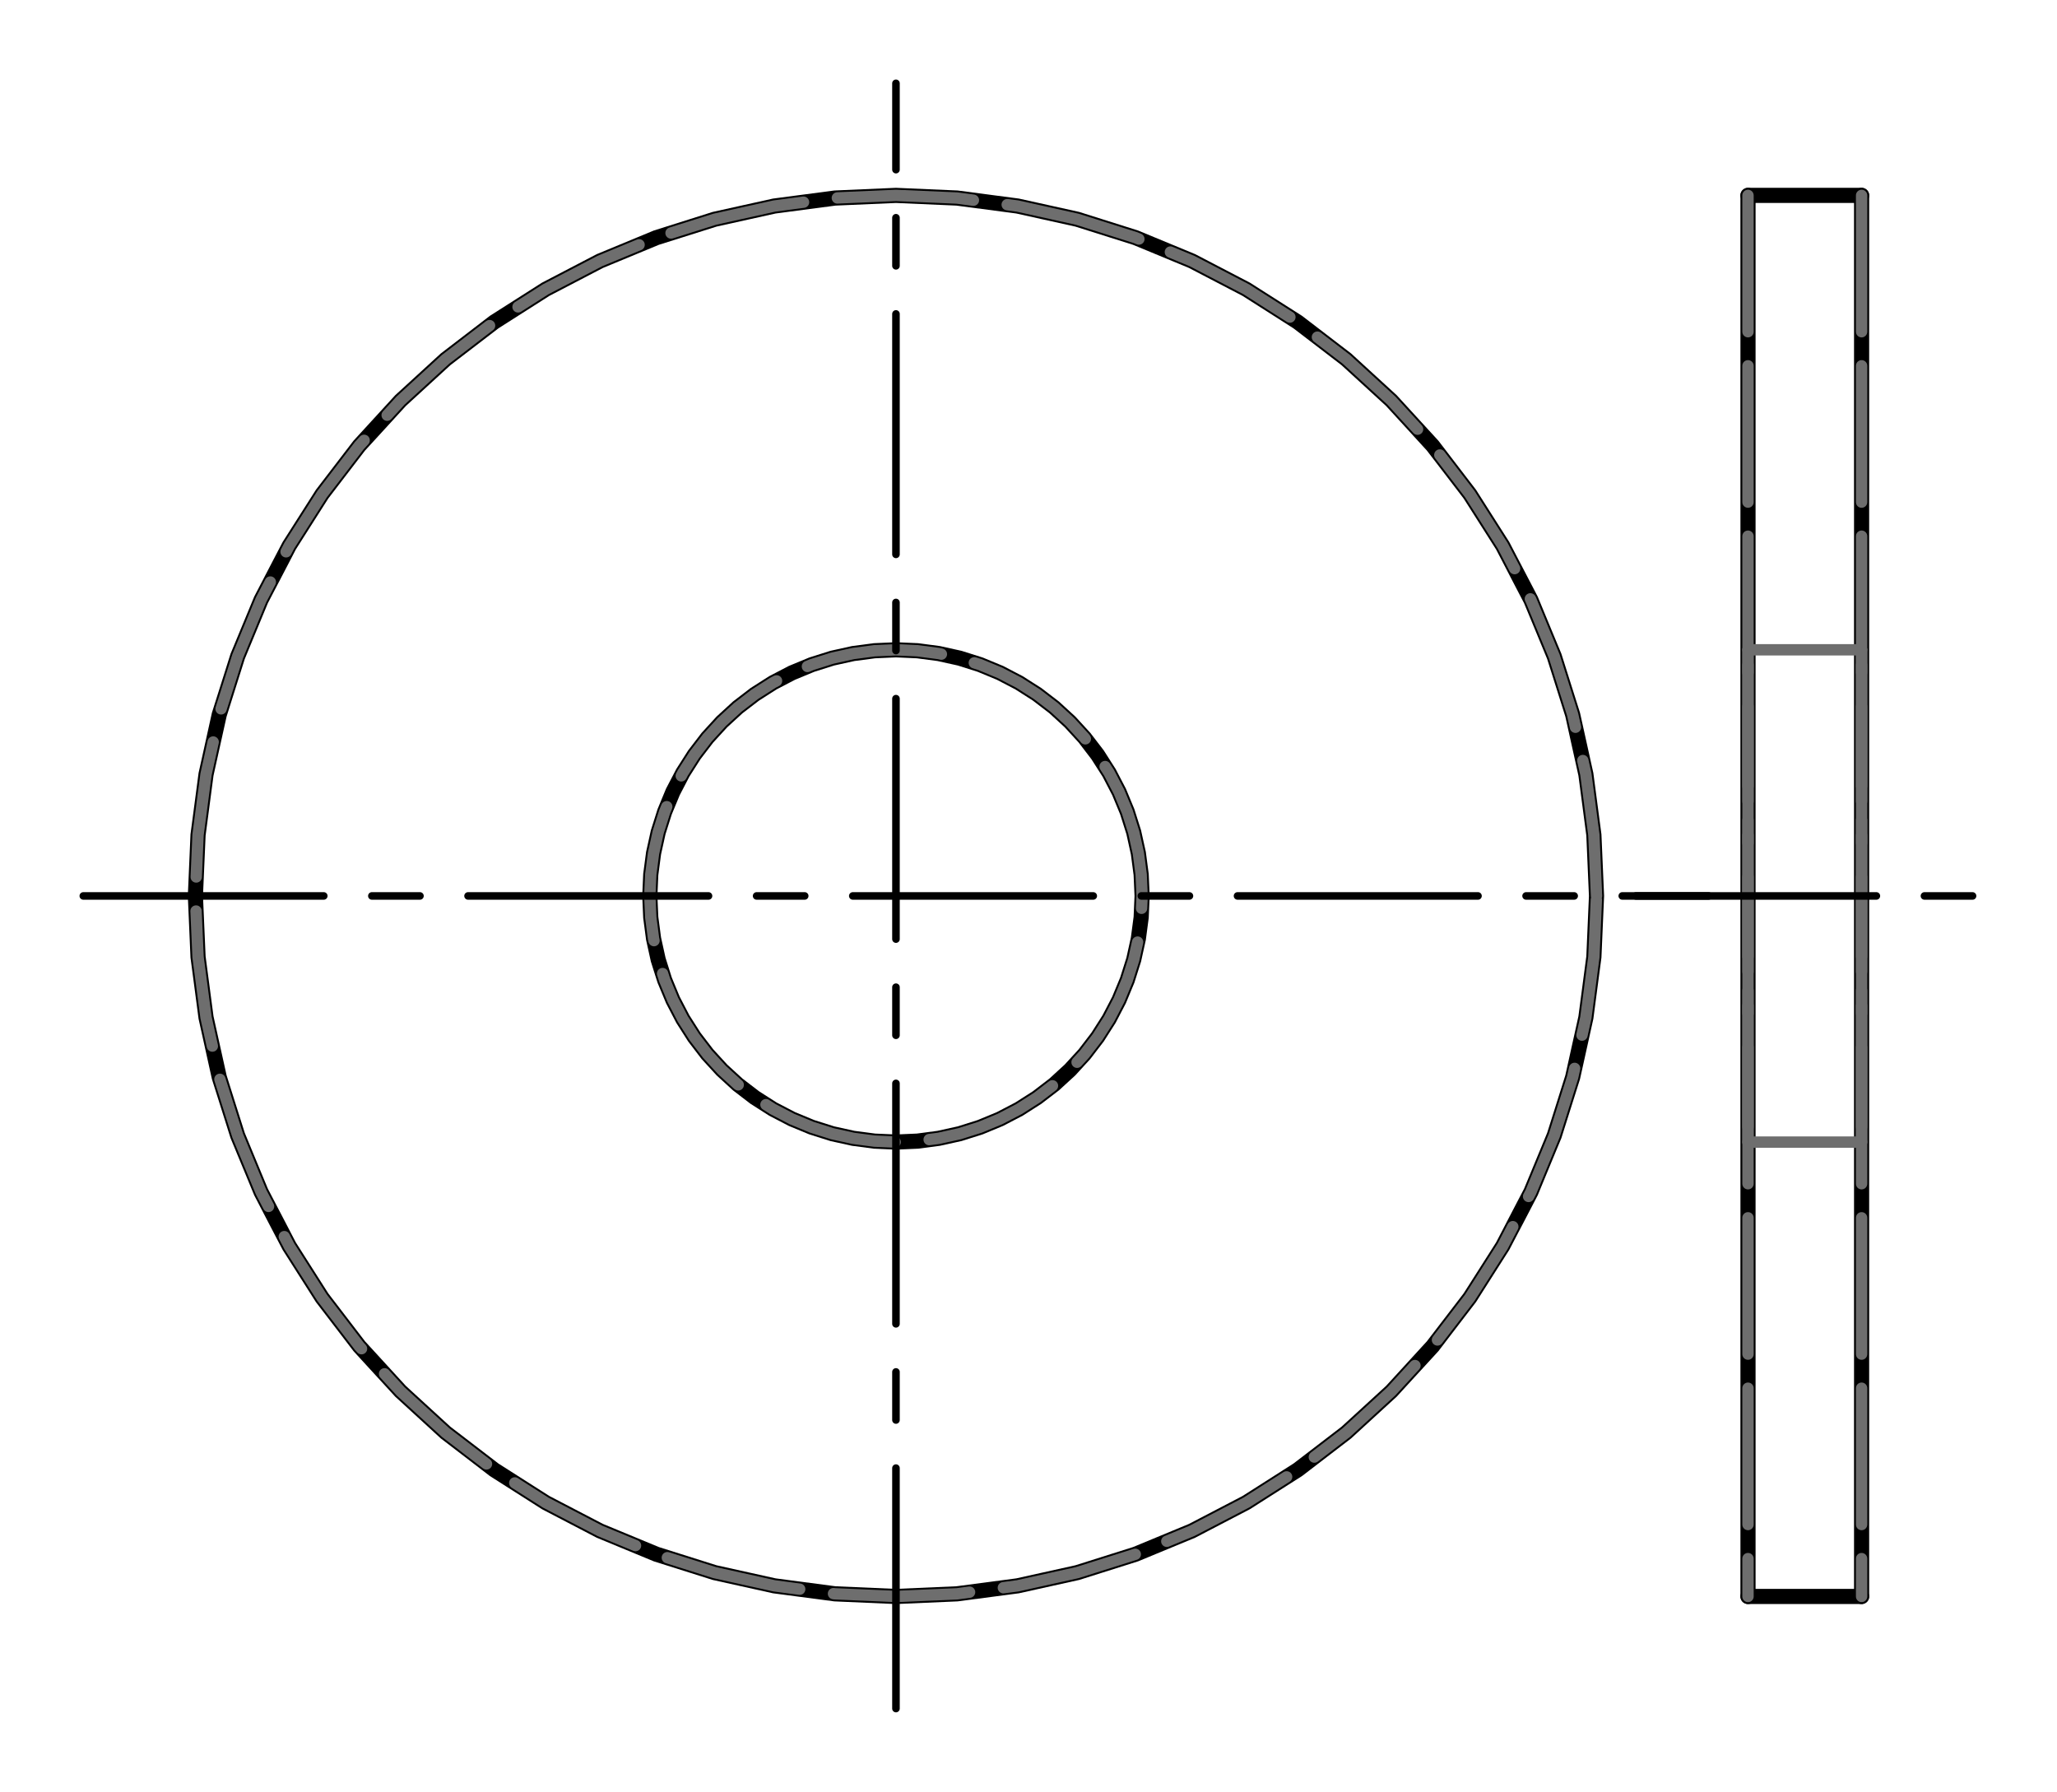
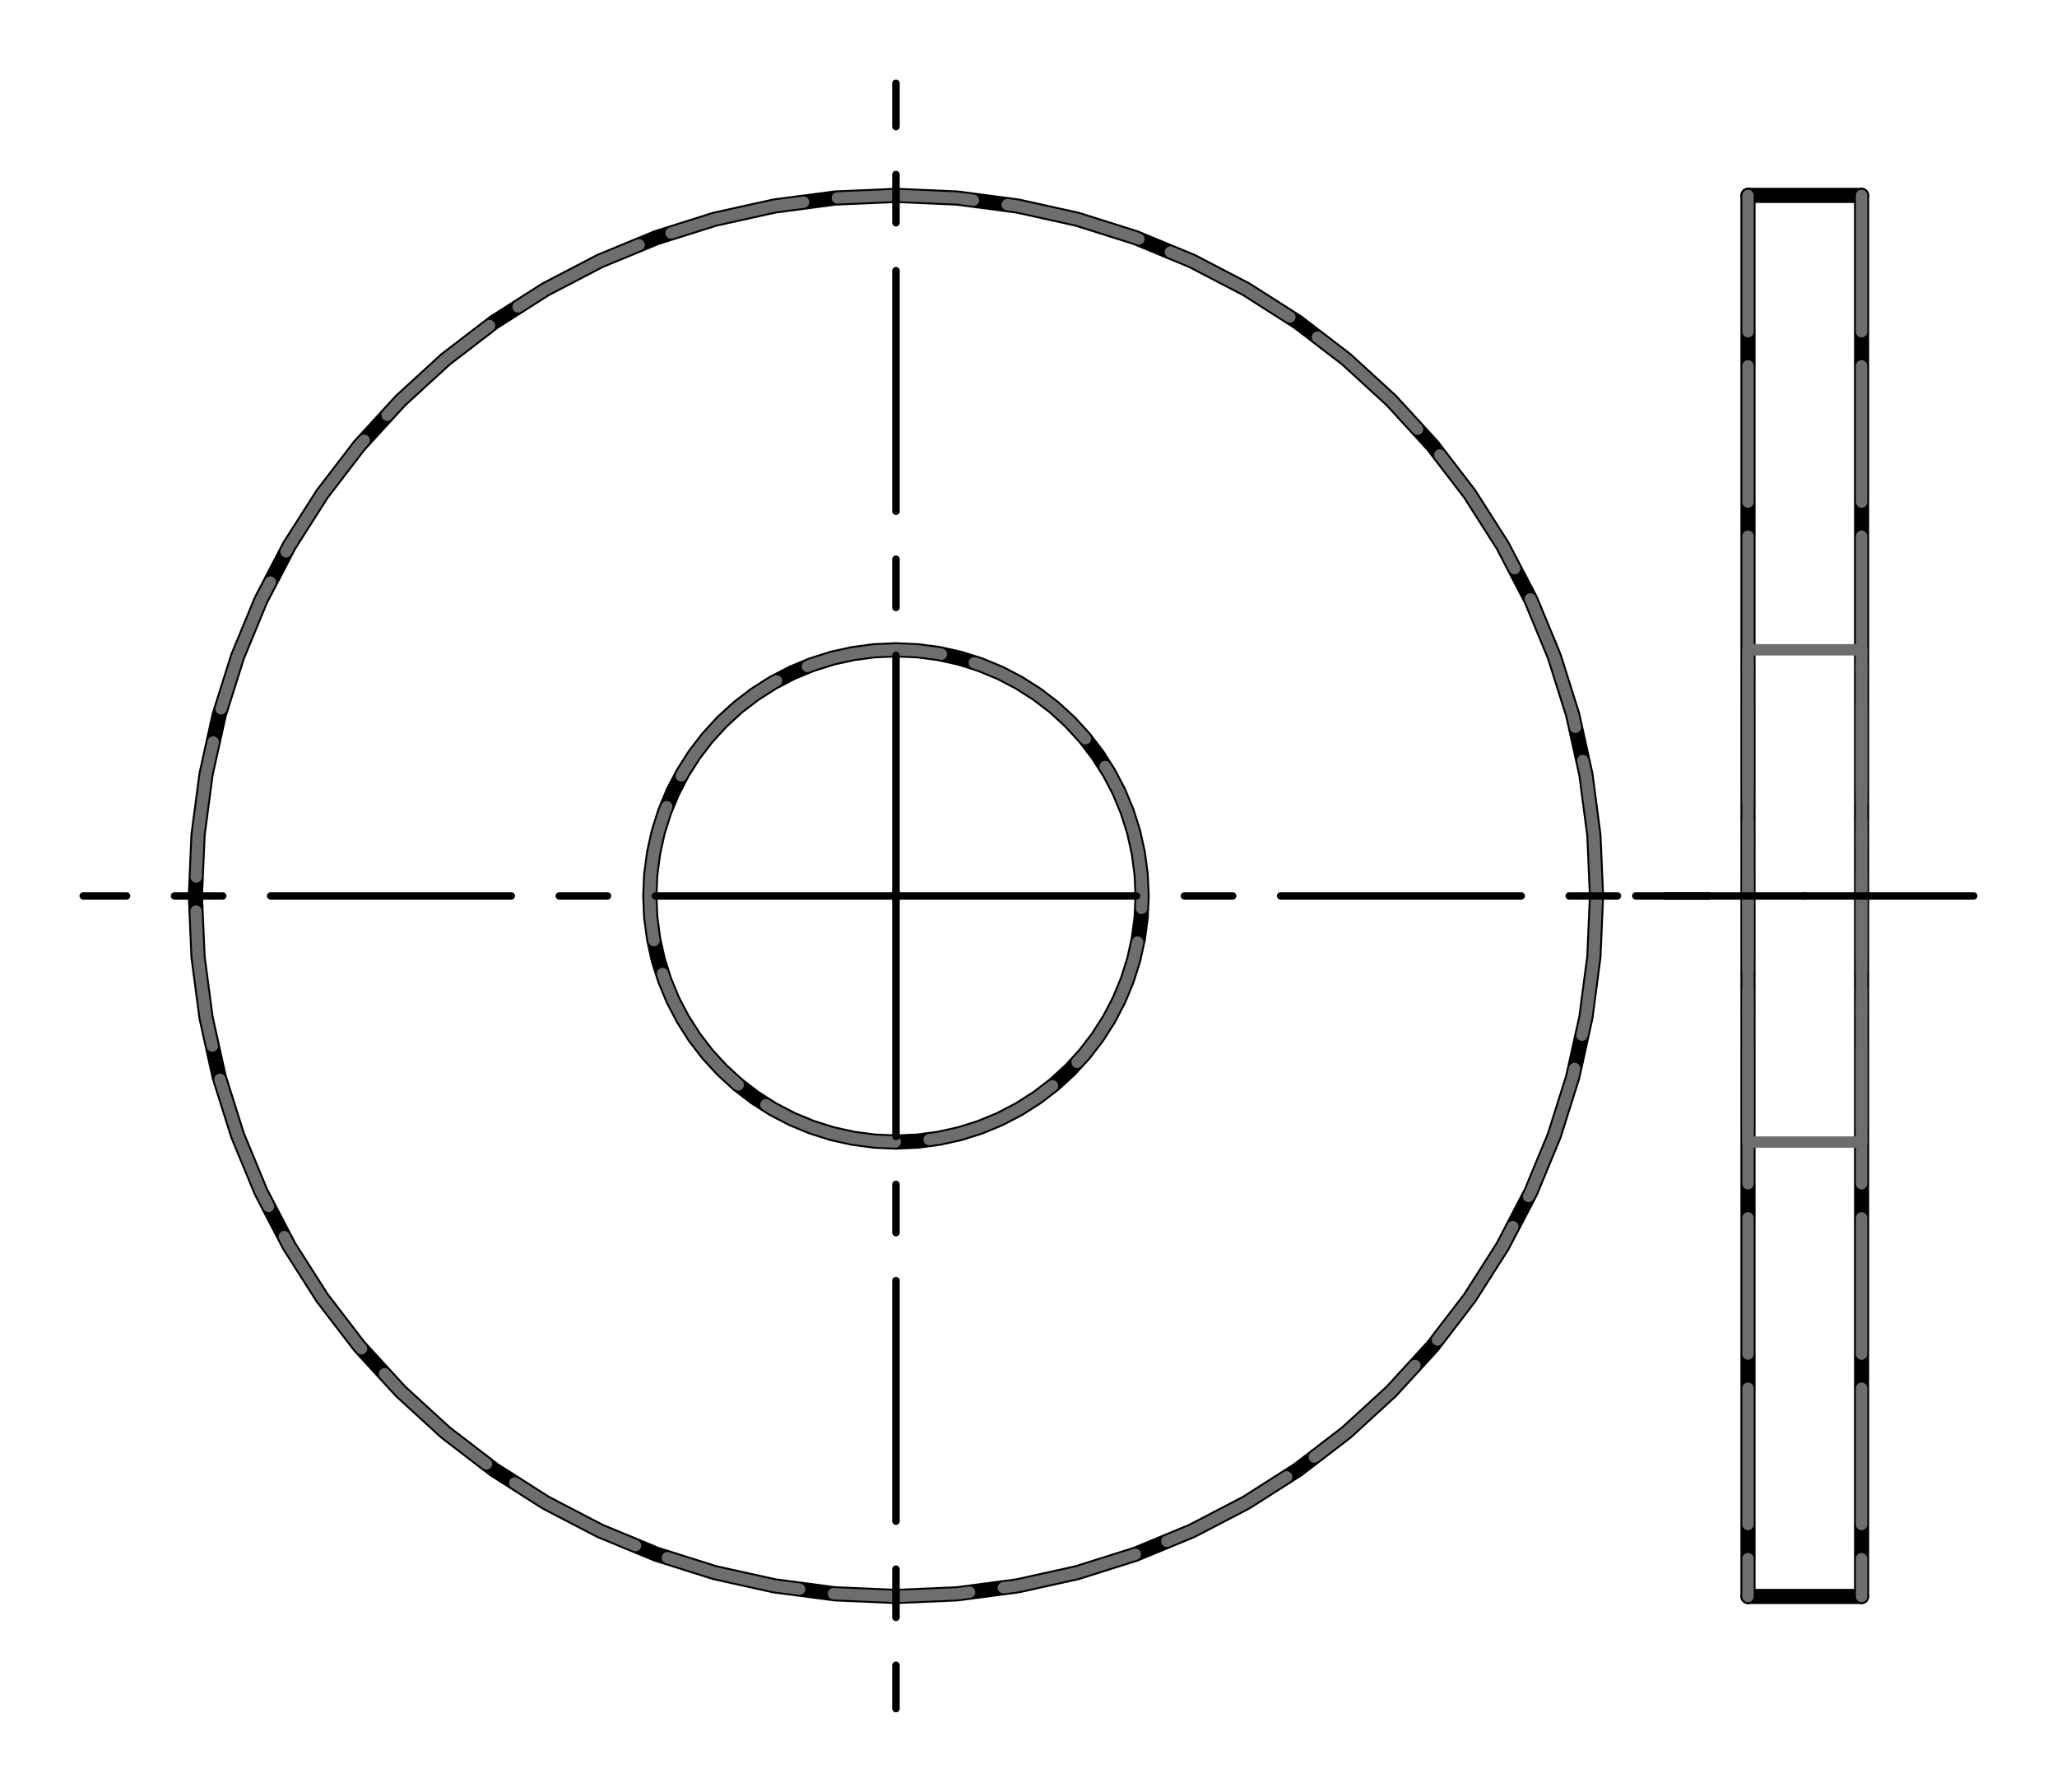
<svg xmlns="http://www.w3.org/2000/svg" width="54.32mm" height="47.32mm" viewBox="-23.66 -23.66 54.32 47.32" version="1.1">
  <g transform="scale(1,-1)" stroke-linecap="round">
    <g fill="none" stroke="rgb(0,0,0)" stroke-width="0.4" id="Visible">
      <path d="M 18.5,0.0 L 18.43,1.612 L 18.219,3.212 L 17.87,4.788 L 17.384,6.327 L 16.767,7.818 L 16.021,9.25 L 15.154,10.611 L 14.172,11.892 L 13.082,13.082 L 11.892,14.172 L 10.611,15.154 L 9.25,16.021 L 7.818,16.767 L 6.327,17.384 L 4.788,17.87 L 3.212,18.219 L 1.612,18.43 L 0.0,18.5 L -1.612,18.43 L -3.212,18.219 L -4.788,17.87 L -6.327,17.384 L -7.818,16.767 L -9.25,16.021 L -10.611,15.154 L -11.892,14.172 L -13.082,13.082 L -14.172,11.892 L -15.154,10.611 L -16.021,9.25 L -16.767,7.818 L -17.384,6.327 L -17.87,4.788 L -18.219,3.212 L -18.43,1.612 L -18.5,0.0 L -18.43,-1.612 L -18.219,-3.212 L -17.87,-4.788 L -17.384,-6.327 L -16.767,-7.818 L -16.021,-9.25 L -15.154,-10.611 L -14.172,-11.892 L -13.082,-13.082 L -11.892,-14.172 L -10.611,-15.154 L -9.25,-16.021 L -7.818,-16.767 L -6.327,-17.384 L -4.788,-17.87 L -3.212,-18.219 L -1.612,-18.43 L -0.0,-18.5 L 1.612,-18.43 L 3.212,-18.219 L 4.788,-17.87 L 6.327,-17.384 L 7.818,-16.767 L 9.25,-16.021 L 10.611,-15.154 L 11.892,-14.172 L 13.082,-13.082 L 14.172,-11.892 L 15.154,-10.611 L 16.021,-9.25 L 16.767,-7.818 L 17.384,-6.327 L 17.87,-4.788 L 18.219,-3.212 L 18.43,-1.612 L 18.5,-0.0" />
      <path d="M 6.5,0.0 L 6.475,0.567 L 6.401,1.129 L 6.279,1.682 L 6.108,2.223 L 5.891,2.747 L 5.629,3.25 L 5.324,3.728 L 4.979,4.178 L 4.596,4.596 L 4.178,4.979 L 3.728,5.324 L 3.25,5.629 L 2.747,5.891 L 2.223,6.108 L 1.682,6.279 L 1.129,6.401 L 0.567,6.475 L -0.0,6.5 L -0.567,6.475 L -1.129,6.401 L -1.682,6.279 L -2.223,6.108 L -2.747,5.891 L -3.25,5.629 L -3.728,5.324 L -4.178,4.979 L -4.596,4.596 L -4.979,4.178 L -5.324,3.728 L -5.629,3.25 L -5.891,2.747 L -6.108,2.223 L -6.279,1.682 L -6.401,1.129 L -6.475,0.567 L -6.5,-0.0 L -6.475,-0.567 L -6.401,-1.129 L -6.279,-1.682 L -6.108,-2.223 L -5.891,-2.747 L -5.629,-3.25 L -5.324,-3.728 L -4.979,-4.178 L -4.596,-4.596 L -4.178,-4.979 L -3.728,-5.324 L -3.25,-5.629 L -2.747,-5.891 L -2.223,-6.108 L -1.682,-6.279 L -1.129,-6.401 L -0.567,-6.475 L 0.0,-6.5 L 0.567,-6.475 L 1.129,-6.401 L 1.682,-6.279 L 2.223,-6.108 L 2.747,-5.891 L 3.25,-5.629 L 3.728,-5.324 L 4.178,-4.979 L 4.596,-4.596 L 4.979,-4.178 L 5.324,-3.728 L 5.629,-3.25 L 5.891,-2.747 L 6.108,-2.223 L 6.279,-1.682 L 6.401,-1.129 L 6.475,-0.567 L 6.5,0.0" />
      <path d="M 22.5,-18.5 L 22.5,-17.986 L 22.5,-17.472 L 22.5,-16.958 L 22.5,-16.444 L 22.5,-15.931 L 22.5,-15.417 L 22.5,-14.903 L 22.5,-14.389 L 22.5,-13.875 L 22.5,-13.361 L 22.5,-12.847 L 22.5,-12.333 L 22.5,-11.819 L 22.5,-11.306 L 22.5,-10.792 L 22.5,-10.278 L 22.5,-9.764 L 22.5,-9.25 L 22.5,-8.736 L 22.5,-8.222 L 22.5,-7.708 L 22.5,-7.194 L 22.5,-6.681 L 22.5,-6.167 L 22.5,-5.653 L 22.5,-5.139 L 22.5,-4.625 L 22.5,-4.111 L 22.5,-3.597 L 22.5,-3.083 L 22.5,-2.569 L 22.5,-2.056 L 22.5,-1.542 L 22.5,-1.028 L 22.5,-0.514 L 22.5,0.0 L 22.5,0.514 L 22.5,1.028 L 22.5,1.542 L 22.5,2.056 L 22.5,2.569 L 22.5,3.083 L 22.5,3.597 L 22.5,4.111 L 22.5,4.625 L 22.5,5.139 L 22.5,5.653 L 22.5,6.167 L 22.5,6.681 L 22.5,7.194 L 22.5,7.708 L 22.5,8.222 L 22.5,8.736 L 22.5,9.25 L 22.5,9.764 L 22.5,10.278 L 22.5,10.792 L 22.5,11.306 L 22.5,11.819 L 22.5,12.333 L 22.5,12.847 L 22.5,13.361 L 22.5,13.875 L 22.5,14.389 L 22.5,14.903 L 22.5,15.417 L 22.5,15.931 L 22.5,16.444 L 22.5,16.958 L 22.5,17.472 L 22.5,17.986 L 22.5,18.5" />
      <path d="M 25.5,18.5 L 25.458,18.5 L 25.417,18.5 L 25.375,18.5 L 25.333,18.5 L 25.292,18.5 L 25.25,18.5 L 25.208,18.5 L 25.167,18.5 L 25.125,18.5 L 25.083,18.5 L 25.042,18.5 L 25.0,18.5 L 24.958,18.5 L 24.917,18.5 L 24.875,18.5 L 24.833,18.5 L 24.792,18.5 L 24.75,18.5 L 24.708,18.5 L 24.667,18.5 L 24.625,18.5 L 24.583,18.5 L 24.542,18.5 L 24.5,18.5 L 24.458,18.5 L 24.417,18.5 L 24.375,18.5 L 24.333,18.5 L 24.292,18.5 L 24.25,18.5 L 24.208,18.5 L 24.167,18.5 L 24.125,18.5 L 24.083,18.5 L 24.042,18.5 L 24.0,18.5 L 23.958,18.5 L 23.917,18.5 L 23.875,18.5 L 23.833,18.5 L 23.792,18.5 L 23.75,18.5 L 23.708,18.5 L 23.667,18.5 L 23.625,18.5 L 23.583,18.5 L 23.542,18.5 L 23.5,18.5 L 23.458,18.5 L 23.417,18.5 L 23.375,18.5 L 23.333,18.5 L 23.292,18.5 L 23.25,18.5 L 23.208,18.5 L 23.167,18.5 L 23.125,18.5 L 23.083,18.5 L 23.042,18.5 L 23.0,18.5 L 22.958,18.5 L 22.917,18.5 L 22.875,18.5 L 22.833,18.5 L 22.792,18.5 L 22.75,18.5 L 22.708,18.5 L 22.667,18.5 L 22.625,18.5 L 22.583,18.5 L 22.542,18.5 L 22.5,18.5" />
      <path d="M 25.5,-18.5 L 25.5,-17.986 L 25.5,-17.472 L 25.5,-16.958 L 25.5,-16.444 L 25.5,-15.931 L 25.5,-15.417 L 25.5,-14.903 L 25.5,-14.389 L 25.5,-13.875 L 25.5,-13.361 L 25.5,-12.847 L 25.5,-12.333 L 25.5,-11.819 L 25.5,-11.306 L 25.5,-10.792 L 25.5,-10.278 L 25.5,-9.764 L 25.5,-9.25 L 25.5,-8.736 L 25.5,-8.222 L 25.5,-7.708 L 25.5,-7.194 L 25.5,-6.681 L 25.5,-6.167 L 25.5,-5.653 L 25.5,-5.139 L 25.5,-4.625 L 25.5,-4.111 L 25.5,-3.597 L 25.5,-3.083 L 25.5,-2.569 L 25.5,-2.056 L 25.5,-1.542 L 25.5,-1.028 L 25.5,-0.514 L 25.5,0.0 L 25.5,0.514 L 25.5,1.028 L 25.5,1.542 L 25.5,2.056 L 25.5,2.569 L 25.5,3.083 L 25.5,3.597 L 25.5,4.111 L 25.5,4.625 L 25.5,5.139 L 25.5,5.653 L 25.5,6.167 L 25.5,6.681 L 25.5,7.194 L 25.5,7.708 L 25.5,8.222 L 25.5,8.736 L 25.5,9.25 L 25.5,9.764 L 25.5,10.278 L 25.5,10.792 L 25.5,11.306 L 25.5,11.819 L 25.5,12.333 L 25.5,12.847 L 25.5,13.361 L 25.5,13.875 L 25.5,14.389 L 25.5,14.903 L 25.5,15.417 L 25.5,15.931 L 25.5,16.444 L 25.5,16.958 L 25.5,17.472 L 25.5,17.986 L 25.5,18.5" />
      <path d="M 25.5,-18.5 L 25.458,-18.5 L 25.417,-18.5 L 25.375,-18.5 L 25.333,-18.5 L 25.292,-18.5 L 25.25,-18.5 L 25.208,-18.5 L 25.167,-18.5 L 25.125,-18.5 L 25.083,-18.5 L 25.042,-18.5 L 25.0,-18.5 L 24.958,-18.5 L 24.917,-18.5 L 24.875,-18.5 L 24.833,-18.5 L 24.792,-18.5 L 24.75,-18.5 L 24.708,-18.5 L 24.667,-18.5 L 24.625,-18.5 L 24.583,-18.5 L 24.542,-18.5 L 24.5,-18.5 L 24.458,-18.5 L 24.417,-18.5 L 24.375,-18.5 L 24.333,-18.5 L 24.292,-18.5 L 24.25,-18.5 L 24.208,-18.5 L 24.167,-18.5 L 24.125,-18.5 L 24.083,-18.5 L 24.042,-18.5 L 24.0,-18.5 L 23.958,-18.5 L 23.917,-18.5 L 23.875,-18.5 L 23.833,-18.5 L 23.792,-18.5 L 23.75,-18.5 L 23.708,-18.5 L 23.667,-18.5 L 23.625,-18.5 L 23.583,-18.5 L 23.542,-18.5 L 23.5,-18.5 L 23.458,-18.5 L 23.417,-18.5 L 23.375,-18.5 L 23.333,-18.5 L 23.292,-18.5 L 23.25,-18.5 L 23.208,-18.5 L 23.167,-18.5 L 23.125,-18.5 L 23.083,-18.5 L 23.042,-18.5 L 23.0,-18.5 L 22.958,-18.5 L 22.917,-18.5 L 22.875,-18.5 L 22.833,-18.5 L 22.792,-18.5 L 22.75,-18.5 L 22.708,-18.5 L 22.667,-18.5 L 22.625,-18.5 L 22.583,-18.5 L 22.542,-18.5 L 22.5,-18.5" />
    </g>
    <g fill="none" stroke="rgb(110,110,110)" stroke-width="0.3" id="Hidden" stroke-dasharray="3.6 0.9">
      <path d="M 18.5,0.0 L 18.43,1.612 L 18.219,3.212 L 17.87,4.788 L 17.384,6.327 L 16.767,7.818 L 16.021,9.25 L 15.154,10.611 L 14.172,11.892 L 13.082,13.082 L 11.892,14.172 L 10.611,15.154 L 9.25,16.021 L 7.818,16.767 L 6.327,17.384 L 4.788,17.87 L 3.212,18.219 L 1.612,18.43 L 0.0,18.5 L -1.612,18.43 L -3.212,18.219 L -4.788,17.87 L -6.327,17.384 L -7.818,16.767 L -9.25,16.021 L -10.611,15.154 L -11.892,14.172 L -13.082,13.082 L -14.172,11.892 L -15.154,10.611 L -16.021,9.25 L -16.767,7.818 L -17.384,6.327 L -17.87,4.788 L -18.219,3.212 L -18.43,1.612 L -18.5,0.0 L -18.43,-1.612 L -18.219,-3.212 L -17.87,-4.788 L -17.384,-6.327 L -16.767,-7.818 L -16.021,-9.25 L -15.154,-10.611 L -14.172,-11.892 L -13.082,-13.082 L -11.892,-14.172 L -10.611,-15.154 L -9.25,-16.021 L -7.818,-16.767 L -6.327,-17.384 L -4.788,-17.87 L -3.212,-18.219 L -1.612,-18.43 L -0.0,-18.5 L 1.612,-18.43 L 3.212,-18.219 L 4.788,-17.87 L 6.327,-17.384 L 7.818,-16.767 L 9.25,-16.021 L 10.611,-15.154 L 11.892,-14.172 L 13.082,-13.082 L 14.172,-11.892 L 15.154,-10.611 L 16.021,-9.25 L 16.767,-7.818 L 17.384,-6.327 L 17.87,-4.788 L 18.219,-3.212 L 18.43,-1.612 L 18.5,-0.0" />
      <path d="M 6.5,0.0 L 6.475,0.567 L 6.401,1.129 L 6.279,1.682 L 6.108,2.223 L 5.891,2.747 L 5.629,3.25 L 5.324,3.728 L 4.979,4.178 L 4.596,4.596 L 4.178,4.979 L 3.728,5.324 L 3.25,5.629 L 2.747,5.891 L 2.223,6.108 L 1.682,6.279 L 1.129,6.401 L 0.567,6.475 L -0.0,6.5 L -0.567,6.475 L -1.129,6.401 L -1.682,6.279 L -2.223,6.108 L -2.747,5.891 L -3.25,5.629 L -3.728,5.324 L -4.178,4.979 L -4.596,4.596 L -4.979,4.178 L -5.324,3.728 L -5.629,3.25 L -5.891,2.747 L -6.108,2.223 L -6.279,1.682 L -6.401,1.129 L -6.475,0.567 L -6.5,-0.0 L -6.475,-0.567 L -6.401,-1.129 L -6.279,-1.682 L -6.108,-2.223 L -5.891,-2.747 L -5.629,-3.25 L -5.324,-3.728 L -4.979,-4.178 L -4.596,-4.596 L -4.178,-4.979 L -3.728,-5.324 L -3.25,-5.629 L -2.747,-5.891 L -2.223,-6.108 L -1.682,-6.279 L -1.129,-6.401 L -0.567,-6.475 L 0.0,-6.5 L 0.567,-6.475 L 1.129,-6.401 L 1.682,-6.279 L 2.223,-6.108 L 2.747,-5.891 L 3.25,-5.629 L 3.728,-5.324 L 4.178,-4.979 L 4.596,-4.596 L 4.979,-4.178 L 5.324,-3.728 L 5.629,-3.25 L 5.891,-2.747 L 6.108,-2.223 L 6.279,-1.682 L 6.401,-1.129 L 6.475,-0.567 L 6.5,0.0" />
      <path d="M 22.5,18.5 L 22.5,17.986 L 22.5,17.472 L 22.5,16.958 L 22.5,16.444 L 22.5,15.931 L 22.5,15.417 L 22.5,14.903 L 22.5,14.389 L 22.5,13.875 L 22.5,13.361 L 22.5,12.847 L 22.5,12.333 L 22.5,11.819 L 22.5,11.306 L 22.5,10.792 L 22.5,10.278 L 22.5,9.764 L 22.5,9.25 L 22.5,8.736 L 22.5,8.222 L 22.5,7.708 L 22.5,7.194 L 22.5,6.681 L 22.5,6.167 L 22.5,5.653 L 22.5,5.139 L 22.5,4.625 L 22.5,4.111 L 22.5,3.597 L 22.5,3.083 L 22.5,2.569 L 22.5,2.056 L 22.5,1.542 L 22.5,1.028 L 22.5,0.514 L 22.5,0.0 L 22.5,-0.514 L 22.5,-1.028 L 22.5,-1.542 L 22.5,-2.056 L 22.5,-2.569 L 22.5,-3.083 L 22.5,-3.597 L 22.5,-4.111 L 22.5,-4.625 L 22.5,-5.139 L 22.5,-5.653 L 22.5,-6.167 L 22.5,-6.681 L 22.5,-7.194 L 22.5,-7.708 L 22.5,-8.222 L 22.5,-8.736 L 22.5,-9.25 L 22.5,-9.764 L 22.5,-10.278 L 22.5,-10.792 L 22.5,-11.306 L 22.5,-11.819 L 22.5,-12.333 L 22.5,-12.847 L 22.5,-13.361 L 22.5,-13.875 L 22.5,-14.389 L 22.5,-14.903 L 22.5,-15.417 L 22.5,-15.931 L 22.5,-16.444 L 22.5,-16.958 L 22.5,-17.472 L 22.5,-17.986 L 22.5,-18.5" />
      <path d="M 25.5,18.5 L 25.5,17.986 L 25.5,17.472 L 25.5,16.958 L 25.5,16.444 L 25.5,15.931 L 25.5,15.417 L 25.5,14.903 L 25.5,14.389 L 25.5,13.875 L 25.5,13.361 L 25.5,12.847 L 25.5,12.333 L 25.5,11.819 L 25.5,11.306 L 25.5,10.792 L 25.5,10.278 L 25.5,9.764 L 25.5,9.25 L 25.5,8.736 L 25.5,8.222 L 25.5,7.708 L 25.5,7.194 L 25.5,6.681 L 25.5,6.167 L 25.5,5.653 L 25.5,5.139 L 25.5,4.625 L 25.5,4.111 L 25.5,3.597 L 25.5,3.083 L 25.5,2.569 L 25.5,2.056 L 25.5,1.542 L 25.5,1.028 L 25.5,0.514 L 25.5,0.0 L 25.5,-0.514 L 25.5,-1.028 L 25.5,-1.542 L 25.5,-2.056 L 25.5,-2.569 L 25.5,-3.083 L 25.5,-3.597 L 25.5,-4.111 L 25.5,-4.625 L 25.5,-5.139 L 25.5,-5.653 L 25.5,-6.167 L 25.5,-6.681 L 25.5,-7.194 L 25.5,-7.708 L 25.5,-8.222 L 25.5,-8.736 L 25.5,-9.25 L 25.5,-9.764 L 25.5,-10.278 L 25.5,-10.792 L 25.5,-11.306 L 25.5,-11.819 L 25.5,-12.333 L 25.5,-12.847 L 25.5,-13.361 L 25.5,-13.875 L 25.5,-14.389 L 25.5,-14.903 L 25.5,-15.417 L 25.5,-15.931 L 25.5,-16.444 L 25.5,-16.958 L 25.5,-17.472 L 25.5,-17.986 L 25.5,-18.5" />
      <path d="M 22.5,6.5 L 22.5,6.319 L 22.5,6.139 L 22.5,5.958 L 22.5,5.778 L 22.5,5.597 L 22.5,5.417 L 22.5,5.236 L 22.5,5.056 L 22.5,4.875 L 22.5,4.694 L 22.5,4.514 L 22.5,4.333 L 22.5,4.153 L 22.5,3.972 L 22.5,3.792 L 22.5,3.611 L 22.5,3.431 L 22.5,3.25 L 22.5,3.069 L 22.5,2.889 L 22.5,2.708 L 22.5,2.528 L 22.5,2.347 L 22.5,2.167 L 22.5,1.986 L 22.5,1.806 L 22.5,1.625 L 22.5,1.444 L 22.5,1.264 L 22.5,1.083 L 22.5,0.903 L 22.5,0.722 L 22.5,0.542 L 22.5,0.361 L 22.5,0.181 L 22.5,0.0 L 22.5,-0.181 L 22.5,-0.361 L 22.5,-0.542 L 22.5,-0.722 L 22.5,-0.903 L 22.5,-1.083 L 22.5,-1.264 L 22.5,-1.444 L 22.5,-1.625 L 22.5,-1.806 L 22.5,-1.986 L 22.5,-2.167 L 22.5,-2.347 L 22.5,-2.528 L 22.5,-2.708 L 22.5,-2.889 L 22.5,-3.069 L 22.5,-3.25 L 22.5,-3.431 L 22.5,-3.611 L 22.5,-3.792 L 22.5,-3.972 L 22.5,-4.153 L 22.5,-4.333 L 22.5,-4.514 L 22.5,-4.694 L 22.5,-4.875 L 22.5,-5.056 L 22.5,-5.236 L 22.5,-5.417 L 22.5,-5.597 L 22.5,-5.778 L 22.5,-5.958 L 22.5,-6.139 L 22.5,-6.319 L 22.5,-6.5" />
      <path d="M 22.5,-6.5 L 22.5,-6.319 L 22.5,-6.139 L 22.5,-5.958 L 22.5,-5.778 L 22.5,-5.597 L 22.5,-5.417 L 22.5,-5.236 L 22.5,-5.056 L 22.5,-4.875 L 22.5,-4.694 L 22.5,-4.514 L 22.5,-4.333 L 22.5,-4.153 L 22.5,-3.972 L 22.5,-3.792 L 22.5,-3.611 L 22.5,-3.431 L 22.5,-3.25 L 22.5,-3.069 L 22.5,-2.889 L 22.5,-2.708 L 22.5,-2.528 L 22.5,-2.347 L 22.5,-2.167 L 22.5,-1.986 L 22.5,-1.806 L 22.5,-1.625 L 22.5,-1.444 L 22.5,-1.264 L 22.5,-1.083 L 22.5,-0.903 L 22.5,-0.722 L 22.5,-0.542 L 22.5,-0.361 L 22.5,-0.181 L 22.5,0.0 L 22.5,0.181 L 22.5,0.361 L 22.5,0.542 L 22.5,0.722 L 22.5,0.903 L 22.5,1.083 L 22.5,1.264 L 22.5,1.444 L 22.5,1.625 L 22.5,1.806 L 22.5,1.986 L 22.5,2.167 L 22.5,2.347 L 22.5,2.528 L 22.5,2.708 L 22.5,2.889 L 22.5,3.069 L 22.5,3.25 L 22.5,3.431 L 22.5,3.611 L 22.5,3.792 L 22.5,3.972 L 22.5,4.153 L 22.5,4.333 L 22.5,4.514 L 22.5,4.694 L 22.5,4.875 L 22.5,5.056 L 22.5,5.236 L 22.5,5.417 L 22.5,5.597 L 22.5,5.778 L 22.5,5.958 L 22.5,6.139 L 22.5,6.319 L 22.5,6.5" />
      <path d="M 25.5,6.5 L 25.5,6.319 L 25.5,6.139 L 25.5,5.958 L 25.5,5.778 L 25.5,5.597 L 25.5,5.417 L 25.5,5.236 L 25.5,5.056 L 25.5,4.875 L 25.5,4.694 L 25.5,4.514 L 25.5,4.333 L 25.5,4.153 L 25.5,3.972 L 25.5,3.792 L 25.5,3.611 L 25.5,3.431 L 25.5,3.25 L 25.5,3.069 L 25.5,2.889 L 25.5,2.708 L 25.5,2.528 L 25.5,2.347 L 25.5,2.167 L 25.5,1.986 L 25.5,1.806 L 25.5,1.625 L 25.5,1.444 L 25.5,1.264 L 25.5,1.083 L 25.5,0.903 L 25.5,0.722 L 25.5,0.542 L 25.5,0.361 L 25.5,0.181 L 25.5,0.0 L 25.5,-0.181 L 25.5,-0.361 L 25.5,-0.542 L 25.5,-0.722 L 25.5,-0.903 L 25.5,-1.083 L 25.5,-1.264 L 25.5,-1.444 L 25.5,-1.625 L 25.5,-1.806 L 25.5,-1.986 L 25.5,-2.167 L 25.5,-2.347 L 25.5,-2.528 L 25.5,-2.708 L 25.5,-2.889 L 25.5,-3.069 L 25.5,-3.25 L 25.5,-3.431 L 25.5,-3.611 L 25.5,-3.792 L 25.5,-3.972 L 25.5,-4.153 L 25.5,-4.333 L 25.5,-4.514 L 25.5,-4.694 L 25.5,-4.875 L 25.5,-5.056 L 25.5,-5.236 L 25.5,-5.417 L 25.5,-5.597 L 25.5,-5.778 L 25.5,-5.958 L 25.5,-6.139 L 25.5,-6.319 L 25.5,-6.5" />
      <path d="M 25.5,-6.5 L 25.5,-6.319 L 25.5,-6.139 L 25.5,-5.958 L 25.5,-5.778 L 25.5,-5.597 L 25.5,-5.417 L 25.5,-5.236 L 25.5,-5.056 L 25.5,-4.875 L 25.5,-4.694 L 25.5,-4.514 L 25.5,-4.333 L 25.5,-4.153 L 25.5,-3.972 L 25.5,-3.792 L 25.5,-3.611 L 25.5,-3.431 L 25.5,-3.25 L 25.5,-3.069 L 25.5,-2.889 L 25.5,-2.708 L 25.5,-2.528 L 25.5,-2.347 L 25.5,-2.167 L 25.5,-1.986 L 25.5,-1.806 L 25.5,-1.625 L 25.5,-1.444 L 25.5,-1.264 L 25.5,-1.083 L 25.5,-0.903 L 25.5,-0.722 L 25.5,-0.542 L 25.5,-0.361 L 25.5,-0.181 L 25.5,0.0 L 25.5,0.181 L 25.5,0.361 L 25.5,0.542 L 25.5,0.722 L 25.5,0.903 L 25.5,1.083 L 25.5,1.264 L 25.5,1.444 L 25.5,1.625 L 25.5,1.806 L 25.5,1.986 L 25.5,2.167 L 25.5,2.347 L 25.5,2.528 L 25.5,2.708 L 25.5,2.889 L 25.5,3.069 L 25.5,3.25 L 25.5,3.431 L 25.5,3.611 L 25.5,3.792 L 25.5,3.972 L 25.5,4.153 L 25.5,4.333 L 25.5,4.514 L 25.5,4.694 L 25.5,4.875 L 25.5,5.056 L 25.5,5.236 L 25.5,5.417 L 25.5,5.597 L 25.5,5.778 L 25.5,5.958 L 25.5,6.139 L 25.5,6.319 L 25.5,6.5" />
      <path d="M 25.5,6.5 L 25.458,6.5 L 25.417,6.5 L 25.375,6.5 L 25.333,6.5 L 25.292,6.5 L 25.25,6.5 L 25.208,6.5 L 25.167,6.5 L 25.125,6.5 L 25.083,6.5 L 25.042,6.5 L 25.0,6.5 L 24.958,6.5 L 24.917,6.5 L 24.875,6.5 L 24.833,6.5 L 24.792,6.5 L 24.75,6.5 L 24.708,6.5 L 24.667,6.5 L 24.625,6.5 L 24.583,6.5 L 24.542,6.5 L 24.5,6.5 L 24.458,6.5 L 24.417,6.5 L 24.375,6.5 L 24.333,6.5 L 24.292,6.5 L 24.25,6.5 L 24.208,6.5 L 24.167,6.5 L 24.125,6.5 L 24.083,6.5 L 24.042,6.5 L 24.0,6.5 L 23.958,6.5 L 23.917,6.5 L 23.875,6.5 L 23.833,6.5 L 23.792,6.5 L 23.75,6.5 L 23.708,6.5 L 23.667,6.5 L 23.625,6.5 L 23.583,6.5 L 23.542,6.5 L 23.5,6.5 L 23.458,6.5 L 23.417,6.5 L 23.375,6.5 L 23.333,6.5 L 23.292,6.5 L 23.25,6.5 L 23.208,6.5 L 23.167,6.5 L 23.125,6.5 L 23.083,6.5 L 23.042,6.5 L 23.0,6.5 L 22.958,6.5 L 22.917,6.5 L 22.875,6.5 L 22.833,6.5 L 22.792,6.5 L 22.75,6.5 L 22.708,6.5 L 22.667,6.5 L 22.625,6.5 L 22.583,6.5 L 22.542,6.5 L 22.5,6.5" />
      <path d="M 25.5,-6.5 L 25.458,-6.5 L 25.417,-6.5 L 25.375,-6.5 L 25.333,-6.5 L 25.292,-6.5 L 25.25,-6.5 L 25.208,-6.5 L 25.167,-6.5 L 25.125,-6.5 L 25.083,-6.5 L 25.042,-6.5 L 25.0,-6.5 L 24.958,-6.5 L 24.917,-6.5 L 24.875,-6.5 L 24.833,-6.5 L 24.792,-6.5 L 24.75,-6.5 L 24.708,-6.5 L 24.667,-6.5 L 24.625,-6.5 L 24.583,-6.5 L 24.542,-6.5 L 24.5,-6.5 L 24.458,-6.5 L 24.417,-6.5 L 24.375,-6.5 L 24.333,-6.5 L 24.292,-6.5 L 24.25,-6.5 L 24.208,-6.5 L 24.167,-6.5 L 24.125,-6.5 L 24.083,-6.5 L 24.042,-6.5 L 24.0,-6.5 L 23.958,-6.5 L 23.917,-6.5 L 23.875,-6.5 L 23.833,-6.5 L 23.792,-6.5 L 23.75,-6.5 L 23.708,-6.5 L 23.667,-6.5 L 23.625,-6.5 L 23.583,-6.5 L 23.542,-6.5 L 23.5,-6.5 L 23.458,-6.5 L 23.417,-6.5 L 23.375,-6.5 L 23.333,-6.5 L 23.292,-6.5 L 23.25,-6.5 L 23.208,-6.5 L 23.167,-6.5 L 23.125,-6.5 L 23.083,-6.5 L 23.042,-6.5 L 23.0,-6.5 L 22.958,-6.5 L 22.917,-6.5 L 22.875,-6.5 L 22.833,-6.5 L 22.792,-6.5 L 22.75,-6.5 L 22.708,-6.5 L 22.667,-6.5 L 22.625,-6.5 L 22.583,-6.5 L 22.542,-6.5 L 22.5,-6.5" />
    </g>
    <g fill="none" stroke="rgb(0,0,0)" stroke-width="0.2" id="Center" stroke-dasharray="6.35 1.27 1.27 1.27">
-       <line x1="-21.46" y1="0.0" x2="21.46" y2="0.0" />
-       <line x1="0.0" y1="-21.46" x2="0.0" y2="21.46" />
-       <line x1="19.54" y1="0.0" x2="28.46" y2="0.0" />
+       <line x1="0.0" y1="0.0" x2="-21.46" y2="0.0" />
+       <line x1="0.0" y1="0.0" x2="21.46" y2="0.0" />
+       <line x1="0.0" y1="0.0" x2="0.0" y2="-21.46" />
+       <line x1="0.0" y1="0.0" x2="0.0" y2="21.46" />
+       <line x1="24.0" y1="0.0" x2="19.54" y2="0.0" />
+       <line x1="24.0" y1="0.0" x2="28.46" y2="0.0" />
    </g>
  </g>
</svg>
